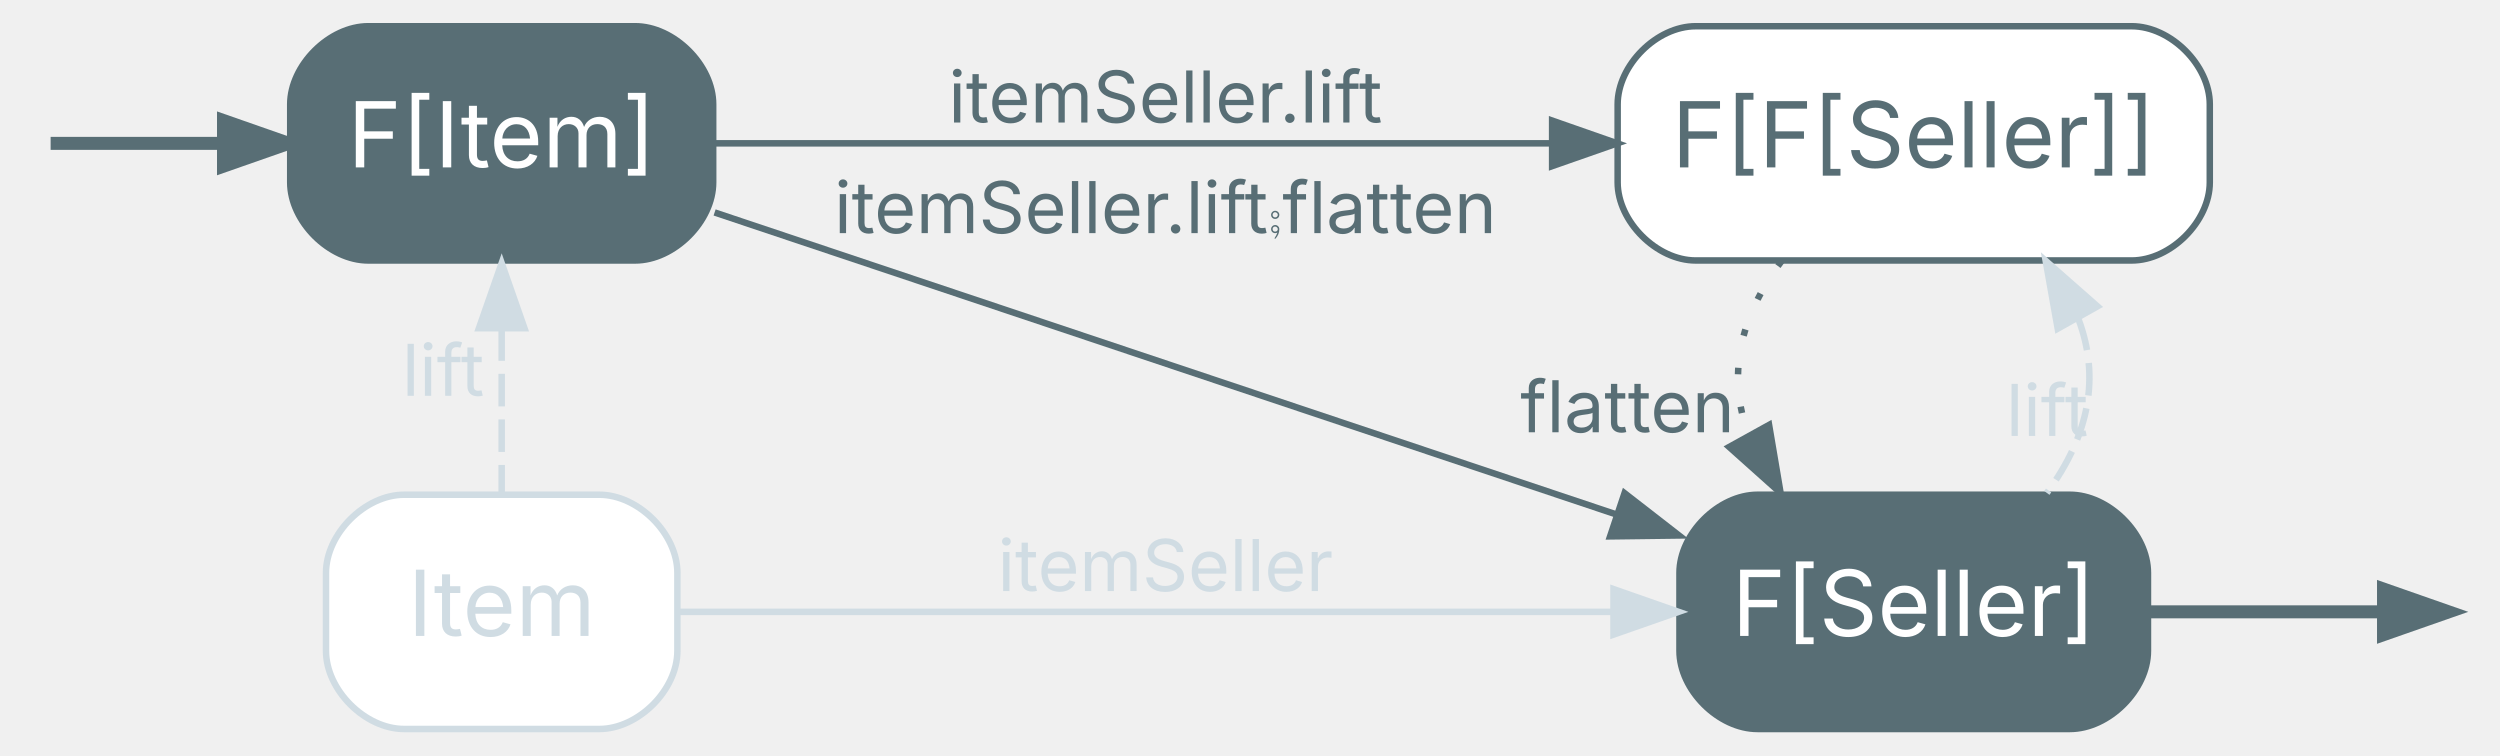
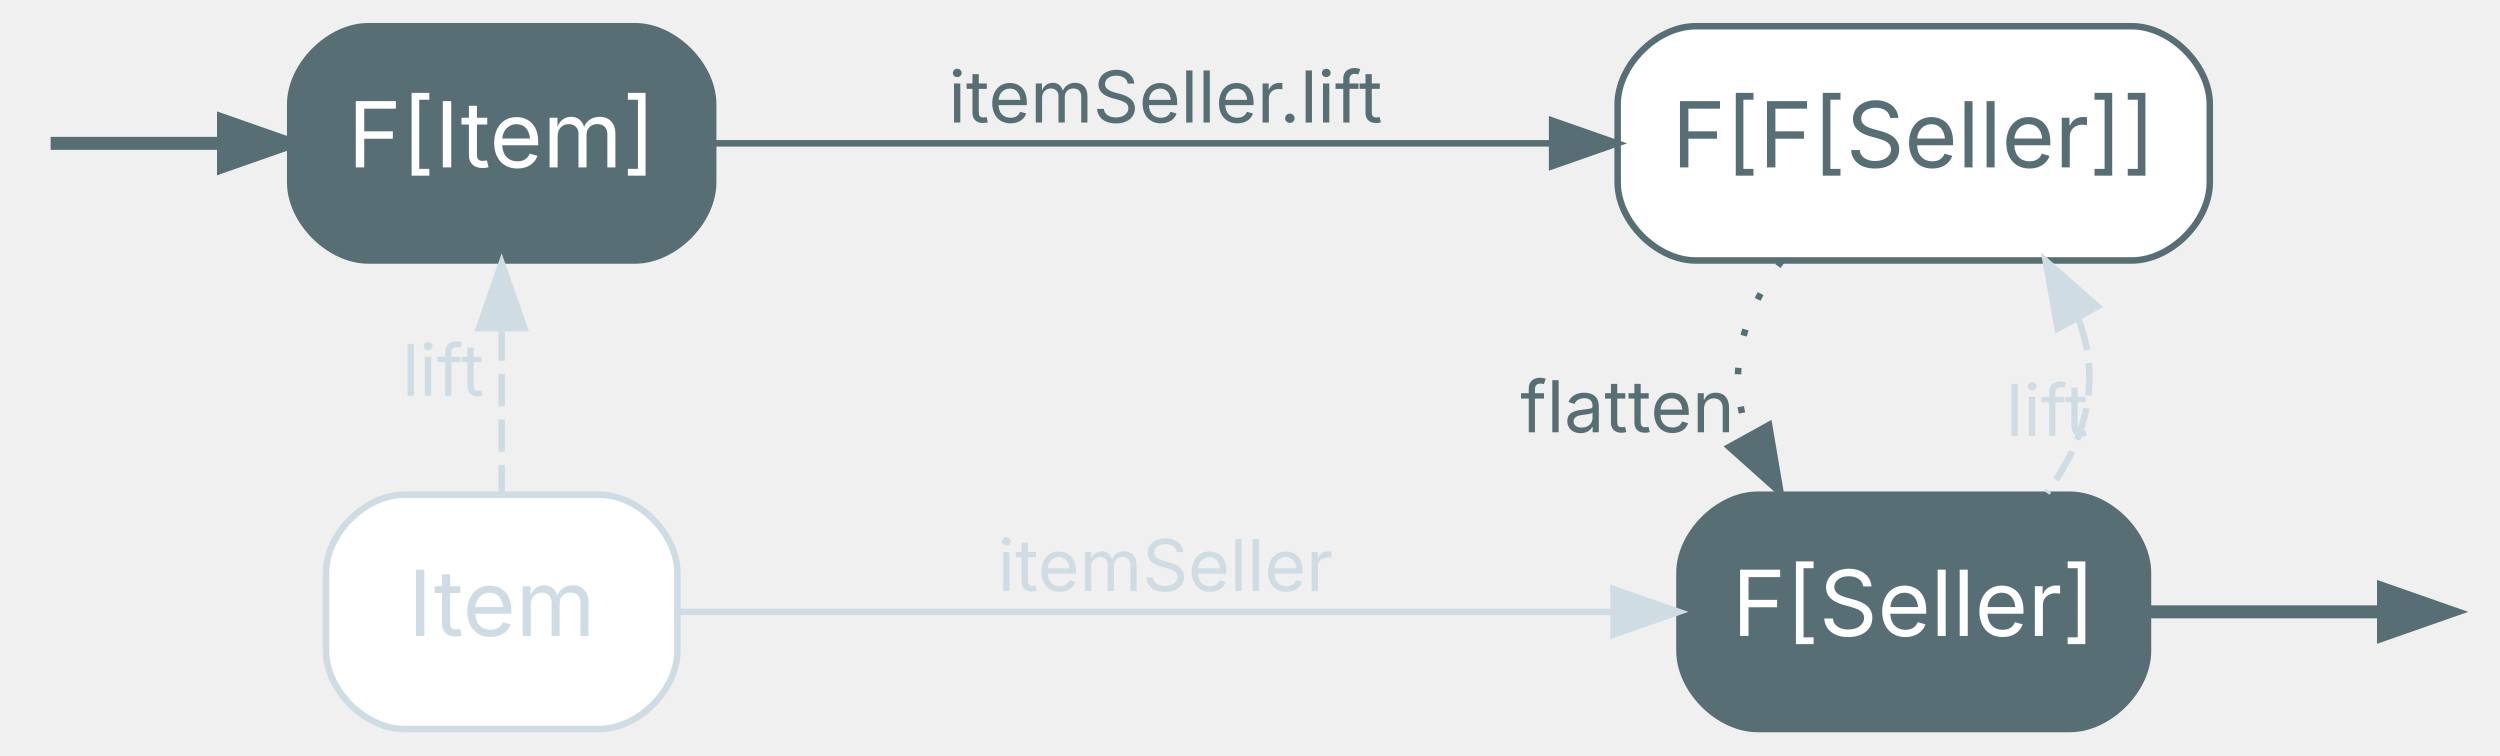
<svg xmlns="http://www.w3.org/2000/svg" width="384pt" height="116pt" viewBox="0.00 0.00 384.20 116.00">
  <g id="graph0" class="graph" transform="scale(1 1) rotate(0) translate(4 112)">
    <g id="node3" class="node start">
      <path fill="#586e75" stroke="#586e75" d="M93.6,-108C93.6,-108 52.6,-108 52.6,-108 46.6,-108 40.6,-102 40.6,-96 40.6,-96 40.6,-84 40.6,-84 40.6,-78 46.6,-72 52.6,-72 52.6,-72 93.6,-72 93.6,-72 99.6,-72 105.6,-78 105.6,-84 105.6,-84 105.6,-96 105.6,-96 105.6,-102 99.6,-108 93.6,-108" />
      <text text-anchor="middle" x="73.1" y="-86.3" font-family="Inter,Arial" font-size="14.00" fill="#ffffff">F[Item]</text>
    </g>
    <g id="edge7" class="edge start">
      <path fill="none" stroke="#586e75" stroke-width="2" d="M3.78,-90C7.02,-90 17.87,-90 30,-90" />
      <polygon fill="#586e75" stroke="#586e75" stroke-width="2" points="30.35,-93.5 40.35,-90 30.35,-86.5 30.35,-93.5" />
    </g>
    <g id="node4" class="node">
      <path fill="#ffffff" stroke="#586e75" d="M323.6,-108C323.6,-108 256.6,-108 256.6,-108 250.6,-108 244.6,-102 244.6,-96 244.6,-96 244.6,-84 244.6,-84 244.6,-78 250.6,-72 256.6,-72 256.6,-72 323.6,-72 323.6,-72 329.6,-72 335.6,-78 335.6,-84 335.6,-84 335.6,-96 335.6,-96 335.6,-102 329.6,-108 323.6,-108" />
      <text text-anchor="middle" x="290.1" y="-86.3" font-family="Inter,Arial" font-size="14.00" fill="#586e75">F[F[Seller]]</text>
    </g>
    <g id="edge5" class="edge">
      <path fill="none" stroke="#586e75" d="M105.82,-90C139.64,-90 193.8,-90 234.49,-90" />
      <polygon fill="#586e75" stroke="#586e75" points="234.53,-93.5 244.53,-90 234.53,-86.5 234.53,-93.5" />
      <text text-anchor="middle" x="175.1" y="-93.2" font-family="Inter,Arial" font-size="11.00" fill="#586e75">itemSeller.lift</text>
    </g>
    <g id="node5" class="node goal">
      <path fill="#586e75" stroke="#586e75" d="M314.1,-36C314.1,-36 266.1,-36 266.1,-36 260.1,-36 254.1,-30 254.1,-24 254.1,-24 254.1,-12 254.1,-12 254.1,-6 260.1,0 266.1,0 266.1,0 314.1,0 314.1,0 320.1,0 326.1,-6 326.1,-12 326.1,-12 326.1,-24 326.1,-24 326.1,-30 320.1,-36 314.1,-36" />
      <text text-anchor="middle" x="290.1" y="-14.3" font-family="Inter,Arial" font-size="14.00" fill="#ffffff">F[Seller]</text>
-     </g>
-     <g id="edge4" class="edge">
-       <path fill="none" stroke="#586e75" d="M105.82,-79.38C142.48,-67.1 203.06,-46.81 244.46,-32.95" />
-       <polygon fill="#586e75" stroke="#586e75" points="245.66,-36.24 254.03,-29.74 243.44,-29.6 245.66,-36.24" />
-       <text text-anchor="middle" x="175.1" y="-76.2" font-family="Inter,Arial" font-size="11.00" fill="#586e75">itemSeller.lift⨾flatten</text>
    </g>
    <g id="node6" class="node disabled">
      <path fill="#ffffff" stroke="#d0dce3" d="M88.1,-36C88.1,-36 58.1,-36 58.1,-36 52.1,-36 46.1,-30 46.1,-24 46.1,-24 46.1,-12 46.1,-12 46.1,-6 52.1,0 58.1,0 58.1,0 88.1,0 88.1,0 94.1,0 100.1,-6 100.1,-12 100.1,-12 100.1,-24 100.1,-24 100.1,-30 94.1,-36 88.1,-36" />
      <text text-anchor="middle" x="73.1" y="-14.3" font-family="Inter,Arial" font-size="14.00" fill="#d0dce3">Item</text>
    </g>
    <g id="edge1" class="edge lift,disabled">
      <path fill="none" stroke="#d0dce3" stroke-dasharray="5,2" d="M73.1,-61.58C73.1,-53.03 73.1,-43.87 73.1,-36.17" />
      <polygon fill="#d0dce3" stroke="#d0dce3" points="69.6,-61.59 73.1,-71.59 76.6,-61.59 69.6,-61.59" />
      <text text-anchor="middle" x="64.1" y="-51.2" font-family="Inter,Arial" font-size="11.00" fill="#d0dce3">lift</text>
    </g>
    <g id="edge2" class="edge lift,disabled">
      <path fill="none" stroke="#d0dce3" stroke-dasharray="5,2" d="M315.4,-63.04C318.76,-54.12 317.14,-45.2 310.56,-36.28" />
      <polygon fill="#d0dce3" stroke="#d0dce3" points="312.23,-61.52 310.38,-71.95 318.34,-64.95 312.23,-61.52" />
      <text text-anchor="middle" x="310.6" y="-45.04" font-family="Inter,Arial" font-size="11.00" fill="#d0dce3">lift</text>
    </g>
    <g id="edge6" class="edge required">
      <path fill="none" stroke="#586e75" stroke-dasharray="1,5" d="M269.82,-71.95C263.14,-63.04 261.44,-54.12 264.71,-45.2" />
      <polygon fill="#586e75" stroke="#586e75" points="267.87,-46.73 269.64,-36.28 261.74,-43.34 267.87,-46.73" />
      <text text-anchor="middle" x="246.1" y="-45.6" font-family="Inter,Arial" font-size="11.00" fill="#586e75">flatten</text>
    </g>
    <g id="edge8" class="edge goal">
      <path fill="none" stroke="#586e75" stroke-width="2" d="M326.48,-18C339.29,-18 352.86,-18 362.09,-18" />
      <polygon fill="#586e75" stroke="#586e75" stroke-width="2" points="362.3,-21.5 372.3,-18 362.3,-14.5 362.3,-21.5" />
    </g>
    <g id="edge3" class="edge disabled">
      <path fill="none" stroke="#d0dce3" d="M100.46,-18C136.17,-18 200.44,-18 243.93,-18" />
      <polygon fill="#d0dce3" stroke="#d0dce3" points="243.96,-21.5 253.96,-18 243.96,-14.5 243.96,-21.5" />
      <text text-anchor="middle" x="175.1" y="-21.2" font-family="Inter,Arial" font-size="11.00" fill="#d0dce3">itemSeller</text>
    </g>
  </g>
</svg>
